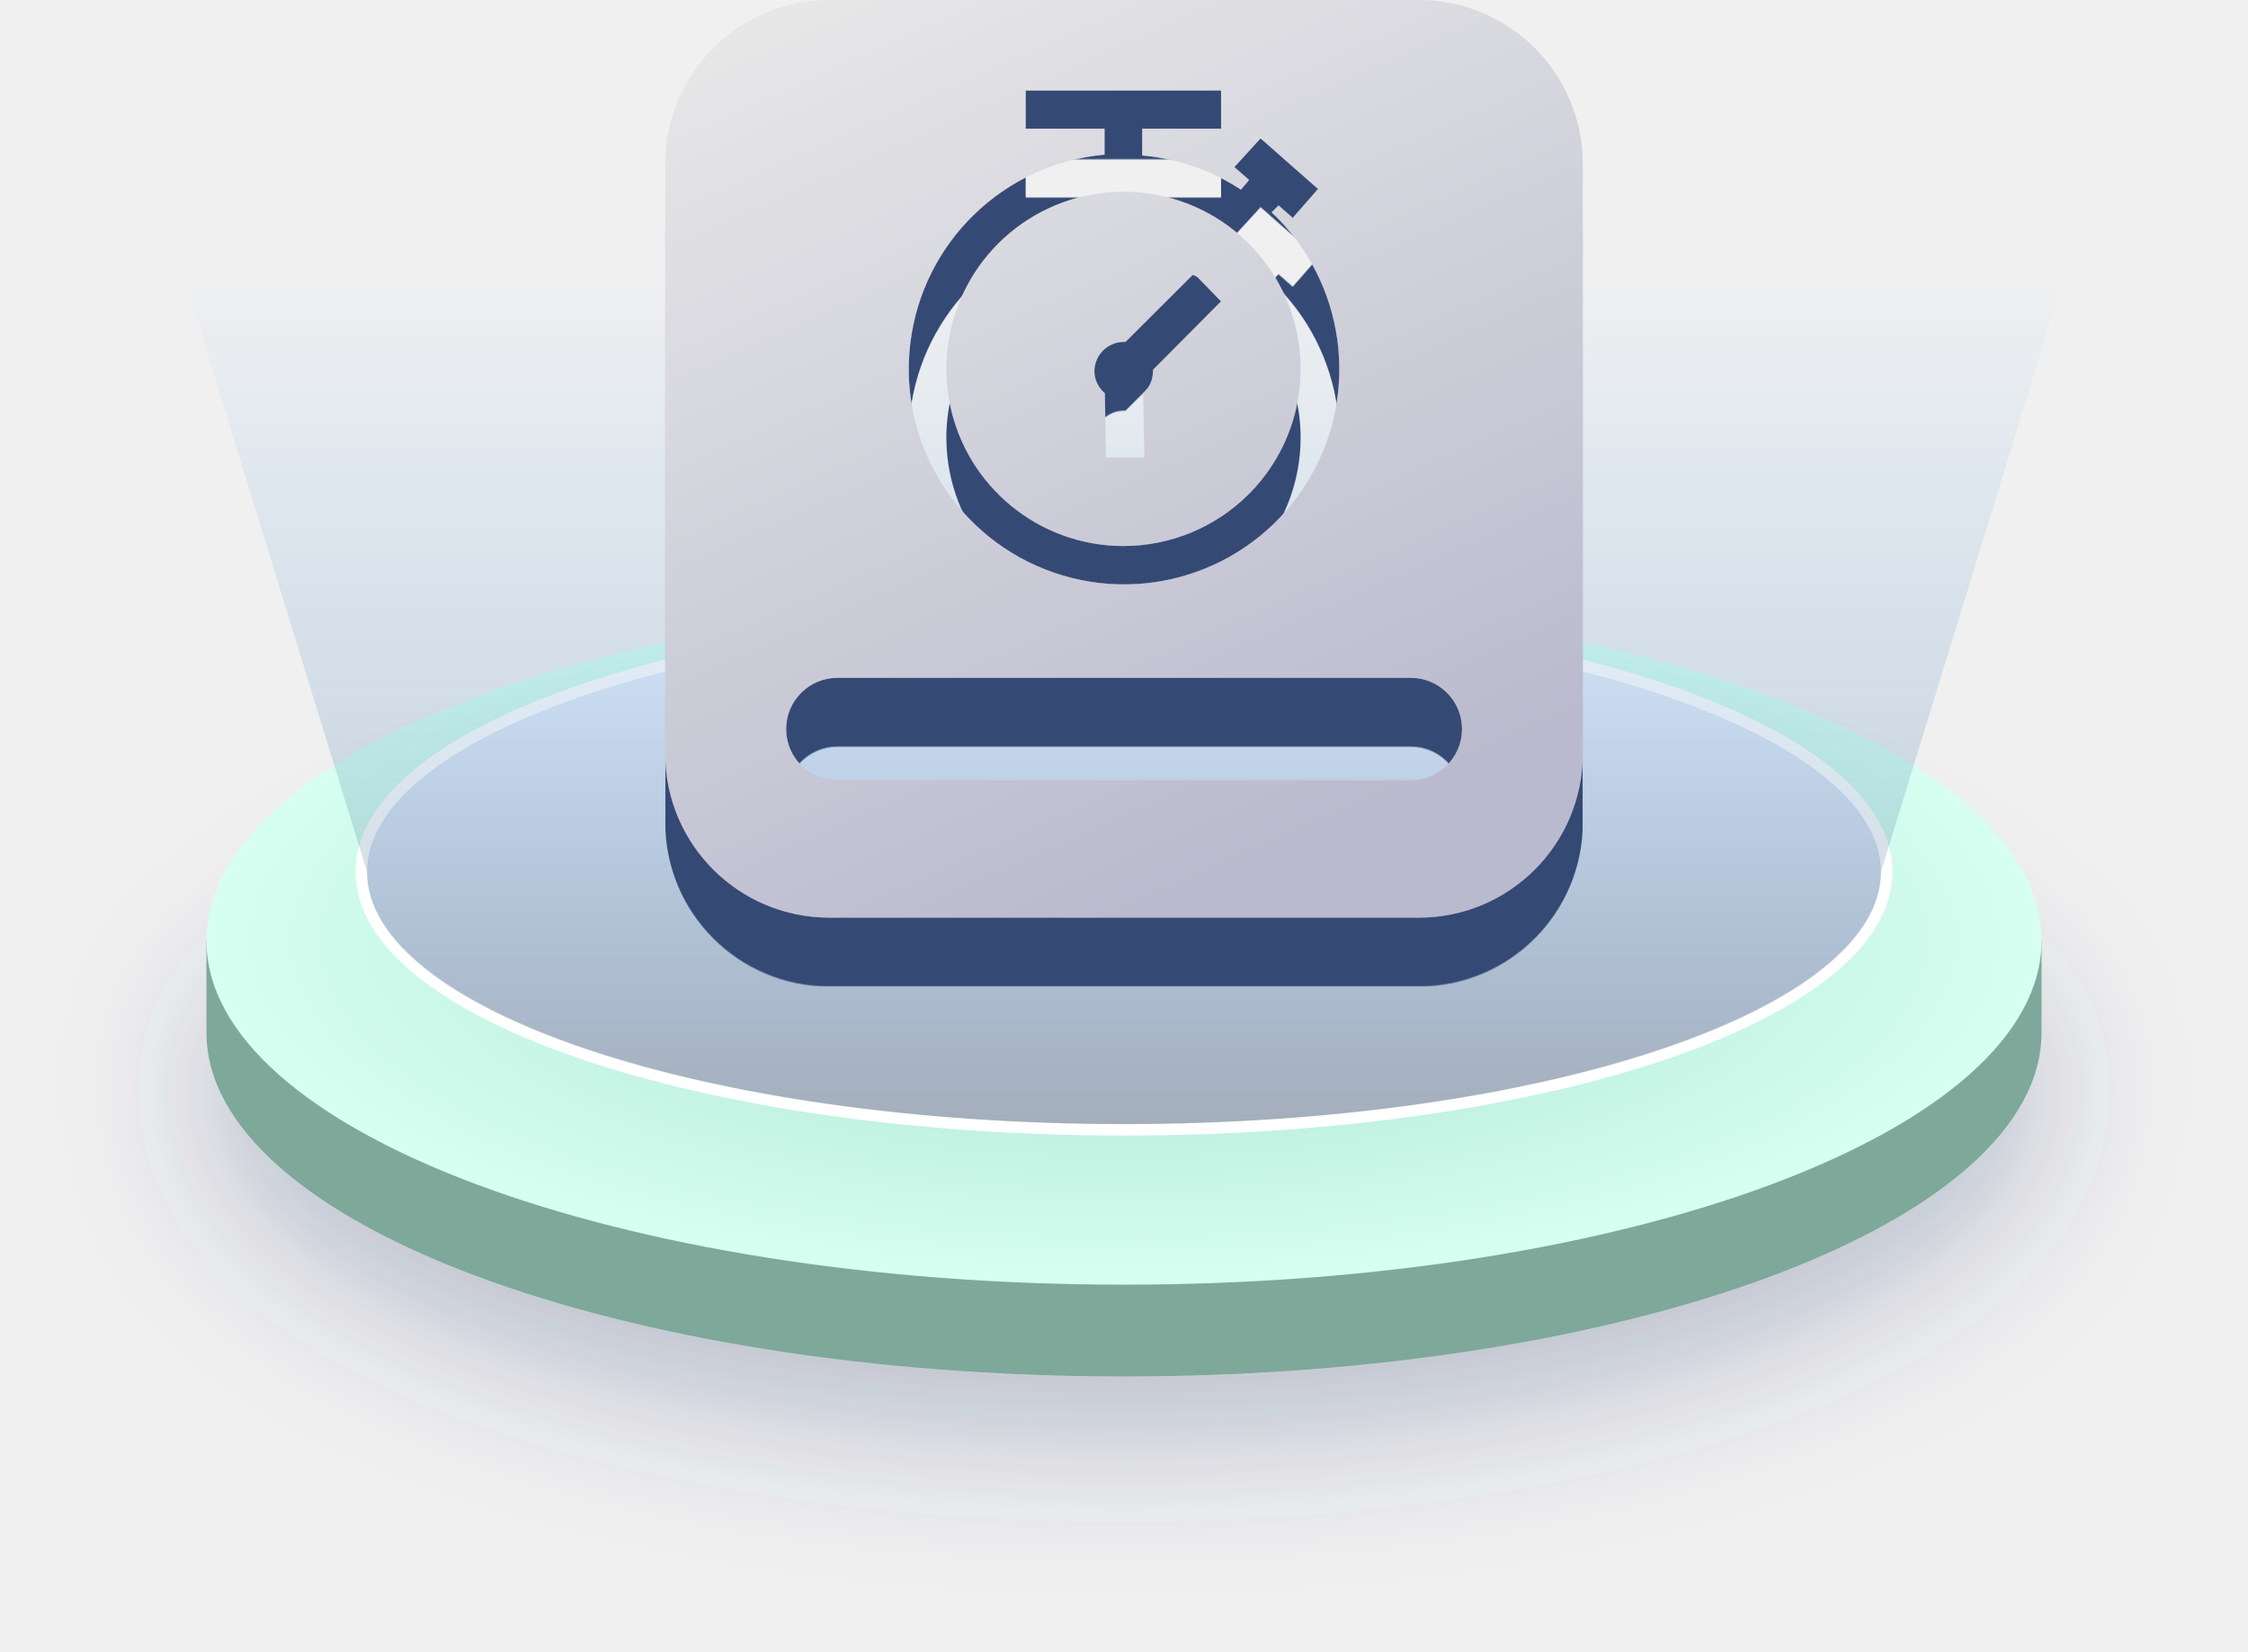
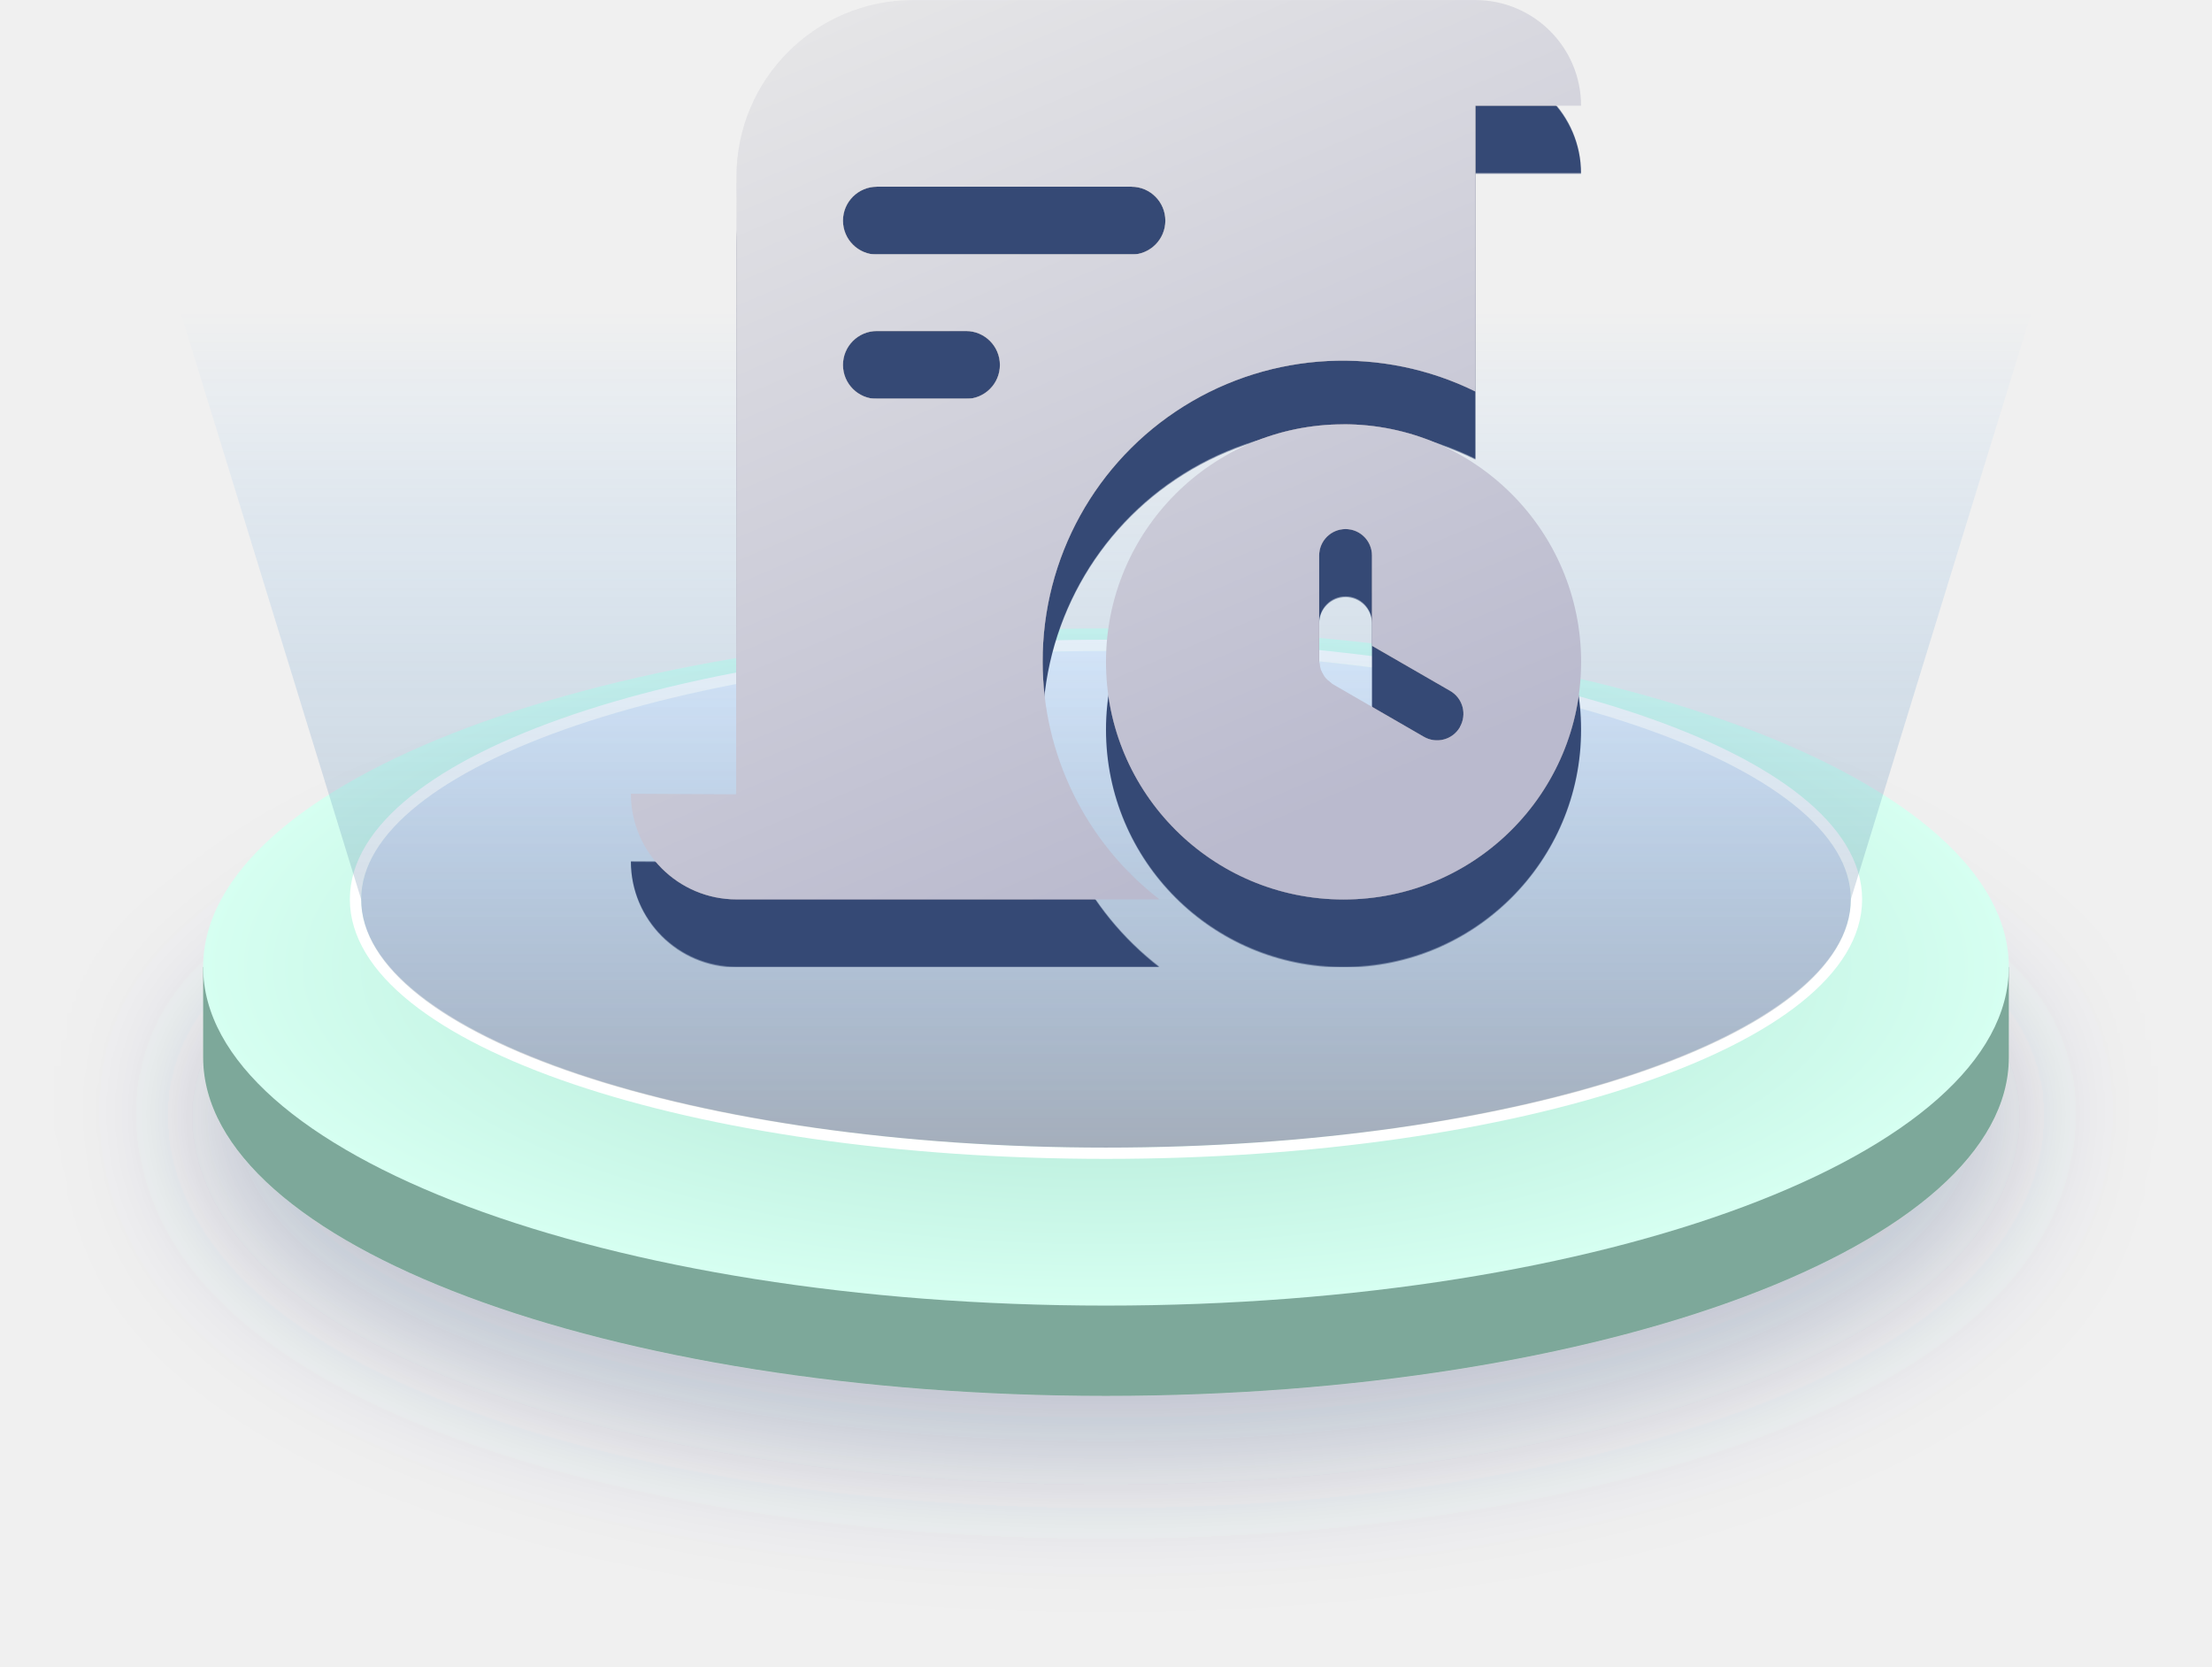
- <svg xmlns="http://www.w3.org/2000/svg" width="98.001" height="71.999" viewBox="0 0 98.001 71.999">
+ <svg xmlns="http://www.w3.org/2000/svg" width="98.001" height="73.842" viewBox="0 0 98.001 73.842">
  <defs>
-     <filter id="联合_5" x="0" y="24" width="98.001" height="47.999" filterUnits="userSpaceOnUse">
+     <filter id="联合_5" x="0" y="25.844" width="98.001" height="47.999" filterUnits="userSpaceOnUse">
      <feOffset dy="3" input="SourceAlpha" />
      <feGaussianBlur stdDeviation="3" result="blur" />
      <feFlood flood-color="#344a75" flood-opacity="0.259" />
      <feComposite operator="in" in2="blur" />
      <feComposite in="SourceGraphic" />
    </filter>
    <radialGradient id="radial-gradient" cx="0.5" cy="0.5" r="0.5" gradientUnits="objectBoundingBox">
      <stop offset="0" stop-color="#a6e0cd" />
      <stop offset="1" stop-color="#d6fff1" />
    </radialGradient>
    <linearGradient id="linear-gradient" x1="0.5" x2="0.5" y2="1" gradientUnits="objectBoundingBox">
      <stop offset="0" stop-color="#bccbe0" />
      <stop offset="1" stop-color="#ebf3ff" />
    </linearGradient>
    <linearGradient id="linear-gradient-2" x1="0.5" x2="0.5" y2="1" gradientUnits="objectBoundingBox">
      <stop offset="0" stop-color="#1890ff" stop-opacity="0" />
      <stop offset="1" stop-color="#7b7b7b" stop-opacity="0.361" />
    </linearGradient>
    <linearGradient id="linear-gradient-3" x1="0.071" y1="0.039" x2="0.5" y2="1" gradientUnits="objectBoundingBox">
      <stop offset="0" stop-color="#e7e7e8" />
      <stop offset="1" stop-color="#babace" />
    </linearGradient>
-     <filter id="减去_199" x="29" y="0" width="40" height="43" filterUnits="userSpaceOnUse">
+     <filter id="路径_4433" x="27.951" y="0" width="42.098" height="42.843" filterUnits="userSpaceOnUse">
      <feOffset dy="3" input="SourceAlpha" />
      <feGaussianBlur result="blur-2" />
      <feFlood flood-color="#344a75" />
      <feComposite operator="in" in2="blur-2" />
      <feComposite in="SourceGraphic" />
    </filter>
  </defs>
-   <g id="组_8791" data-name="组 8791" transform="translate(-651 -206.23)">
-     <g transform="matrix(1, 0, 0, 1, 651, 206.23)" filter="url(#联合_5)">
-       <path id="联合_5-2" data-name="联合 5" d="M-9581-2203.771v-4h1.439c4.67-6.341,20.165-11,38.56-11s33.893,4.657,38.563,11H-9501v4c0,8.284-17.909,15-40,15S-9581-2195.487-9581-2203.771Z" transform="translate(9590 2248.77)" fill="#7da89a" />
+   <g id="组_8791" data-name="组 8791" transform="translate(-651 -204.387)">
+     <g transform="matrix(1, 0, 0, 1, 651, 204.39)" filter="url(#联合_5)">
+       <path id="联合_5-2" data-name="联合 5" d="M-9581-2203.771v-4h1.439c4.67-6.341,20.165-11,38.56-11s33.893,4.657,38.563,11H-9501v4c0,8.284-17.909,15-40,15S-9581-2195.487-9581-2203.771Z" transform="translate(9590 2250.61)" fill="#7da89a" />
    </g>
    <ellipse id="椭圆_13" data-name="椭圆 13" cx="40" cy="15" rx="40" ry="15" transform="translate(740 262.229) rotate(180)" fill="url(#radial-gradient)" />
    <g id="椭圆_14" data-name="椭圆 14" transform="translate(733 255.229) rotate(180)" stroke="#fff" stroke-width="0.5" fill="url(#linear-gradient)">
      <ellipse cx="33" cy="11" rx="33" ry="11" stroke="none" />
      <ellipse cx="33" cy="11" rx="33.25" ry="11.25" fill="none" />
    </g>
    <path id="联合_4" data-name="联合 4" d="M-3980-1119l-8-26h82l-8,26c0,6.075-14.775,11-33,11S-3980-1112.925-3980-1119Z" transform="translate(4647 1363.229)" fill="url(#linear-gradient-2)" />
-     <g transform="matrix(1, 0, 0, 1, 651, 206.23)" filter="url(#减去_199)">
-       <path id="减去_199-2" data-name="减去 199" d="M18350.861,13912h-25.717a7.15,7.15,0,0,1-7.143-7.141v-25.718a7.151,7.151,0,0,1,7.143-7.142h25.717a7.149,7.149,0,0,1,7.141,7.142v25.718A7.149,7.149,0,0,1,18350.861,13912Zm-25.357-10.453a2.232,2.232,0,1,0,0,4.464h25a2.232,2.232,0,1,0,0-4.464Zm11.646-23.935v1.128a9.386,9.386,0,1,0,7.289,2.516l.3-.3.617.543,1.105-1.262-2.506-2.207-1.146,1.253.645.563-.359.419a9.264,9.264,0,0,0-4.3-1.488v-1.165h3.438v-1.668h-8.52v1.668Zm.834,18.189a7.722,7.722,0,1,1,5.455-2.262A7.722,7.722,0,0,1,18337.984,13895.8Zm0-8.9h0a1.293,1.293,0,0,0-1.277,1.271,1.266,1.266,0,0,0,.457.968l.051,2.8h1.672l-.051-2.792a1.3,1.3,0,0,0,.43-.944v-.083l2.967-2.985-1.18-1.212-2.986,2.977Z" transform="translate(-18289 -13872)" fill="url(#linear-gradient-3)" />
+     <g transform="matrix(1, 0, 0, 1, 651, 204.39)" filter="url(#路径_4433)">
+       <path id="路径_4433-2" data-name="路径 4433" d="M82.244,117.314a13.3,13.3,0,0,1,19.174-11.972V92.68h4.68a4.684,4.684,0,0,0-4.68-4.68H76.5a7.827,7.827,0,0,0-7.823,7.828l-.014,27.359L64,123.163a4.684,4.684,0,0,0,4.68,4.68H87.422A13.3,13.3,0,0,1,82.244,117.314ZM74.9,96.269H86.177a1.5,1.5,0,1,1,0,3.007H74.9a1.5,1.5,0,1,1,0-3.007Zm3.947,9.4H74.9a1.5,1.5,0,1,1,0-3.007h3.947a1.5,1.5,0,1,1,0,3.007Zm16.726,1.128A10.525,10.525,0,1,0,106.1,117.318,10.527,10.527,0,0,0,95.574,106.794Zm5.159,13.414a1.169,1.169,0,0,1-1.6.428l-4.05-2.34c-.042-.028-.066-.066-.108-.094a1.176,1.176,0,0,1-.183-.16.958.958,0,0,1-.122-.183,1.547,1.547,0,0,1-.1-.2,1.3,1.3,0,0,1-.047-.235c0-.047-.028-.094-.028-.141v-4.68a1.17,1.17,0,0,1,2.34,0v4l3.467,2a1.169,1.169,0,0,1,.428,1.6Z" transform="translate(-36.05 -88)" fill="url(#linear-gradient-3)" />
    </g>
  </g>
</svg>
